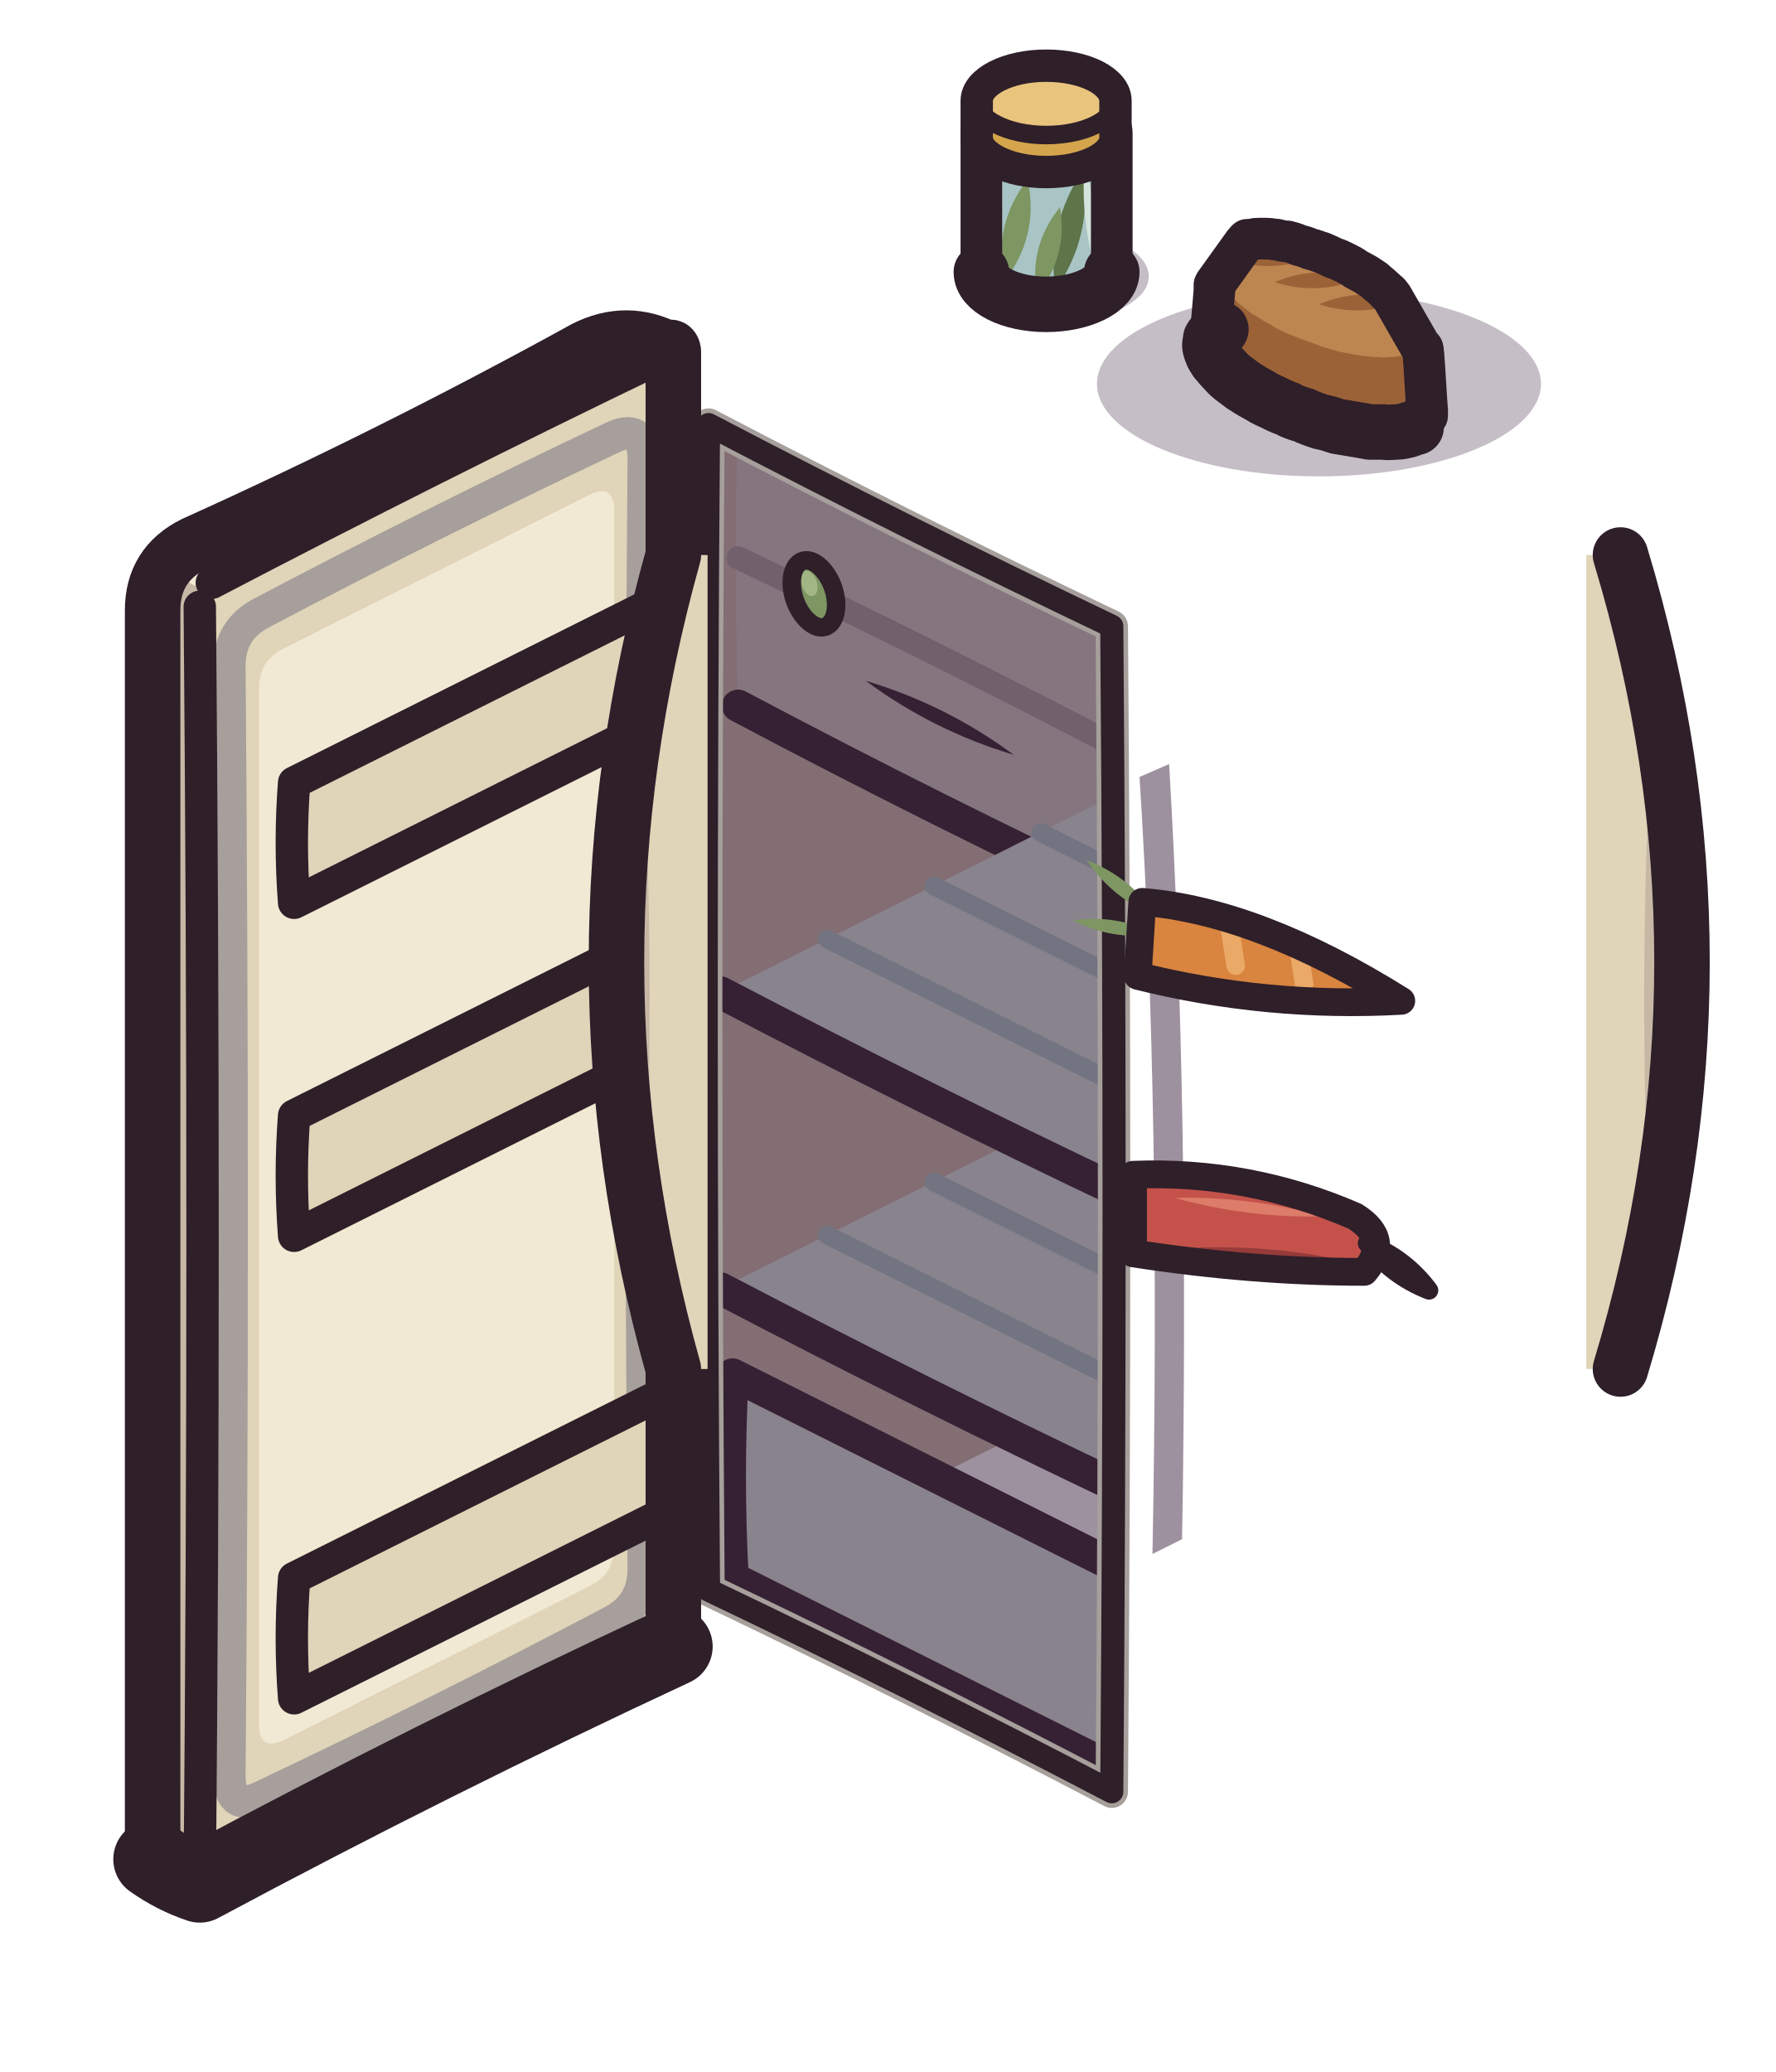
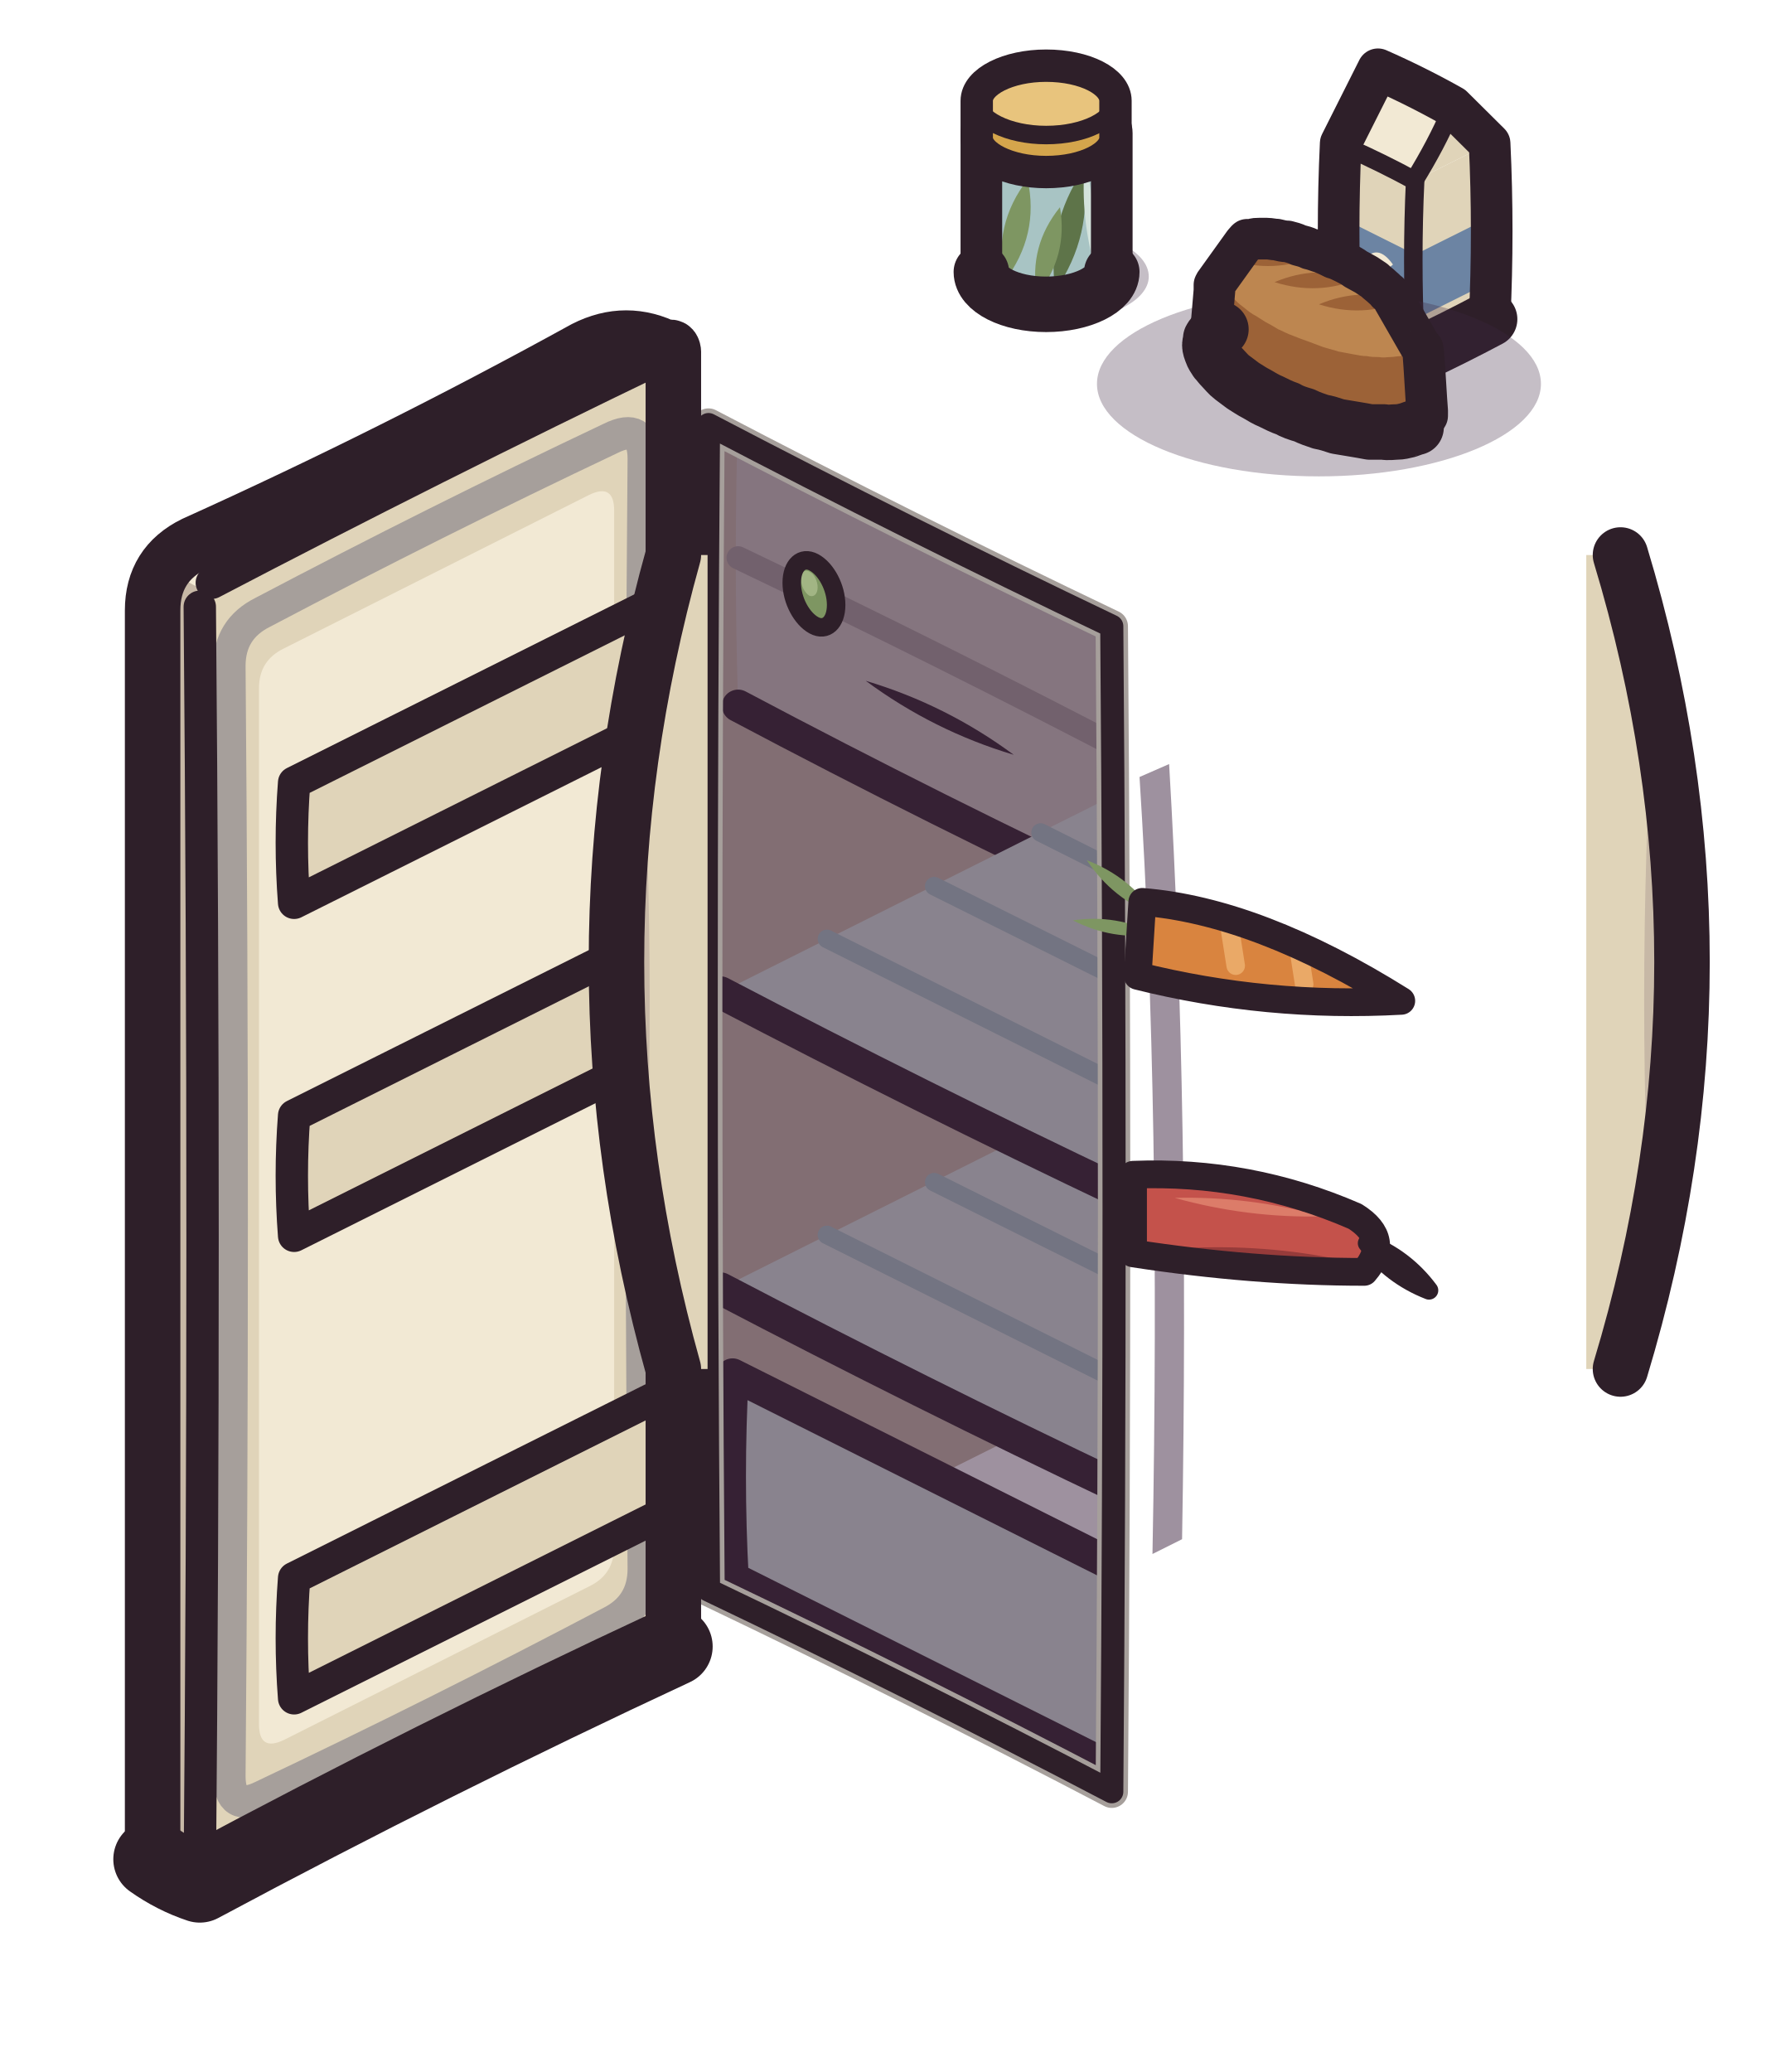
<svg xmlns="http://www.w3.org/2000/svg" viewBox="0 0 192 224" width="192" height="224">
  <defs>
    <clipPath id="fridge-food-cavity">
      <path d="M76.6 171.9L120.2 193.7L120.2 67.7L76.6 45.9L76.6 171.9Z" />
    </clipPath>
  </defs>
  <g id="p-empty" class="st-full-0">
    <g clip-path="url(#fridge-food-cavity)">
      <path d="M124 148.2L167.5 170L167.5 44L124 22.2L124 148.2Z" fill="#f2e9d4" />
      <path d="M124 148.2L76.6 171.9L76.6 45.9L124 22.2L124 148.2Z" fill="#e0d4b9" />
      <path d="M124 148.2L76.6 171.9L76.6 45.9L124 22.2L124 148.2Z" fill="#3f2541" fill-opacity="0.16" />
      <path d="M124 148.2L124 22.2" fill="none" stroke="#6b5263" stroke-width="2.5" stroke-linecap="round" stroke-linejoin="round" />
      <path d="M79.8 76.3L123.4 98.1Q122.9 82.1 123.4 66.1L79.8 44.3Q79.3 60.3 79.8 76.3Z" fill="#cdc6be" />
      <path d="M79.8 76.3Q101.3 87.7 123.4 98.1" fill="none" stroke="#2e1f29" stroke-width="3.5" stroke-linecap="round" stroke-linejoin="round" />
      <path d="M79.8 60.3Q101.8 70.8 123.4 82.1" fill="none" stroke="#a69f9b" stroke-width="2.5" stroke-linecap="round" stroke-linejoin="round" />
      <path d="M93.6 73.6Q102.3 76.2 109.6 81.6Q100.9 79 93.6 73.6Z" fill="#2e1f29" />
      <path d="M124 116.2L167.5 138L121.4 161L77.9 139.3L124 116.2Z" fill="#d4e3dc" />
      <path d="M112.5 122L156 143.8" fill="none" stroke="#a8c4c4" stroke-width="2" stroke-linecap="round" stroke-linejoin="round" />
      <path d="M101 127.8L144.5 149.5" fill="none" stroke="#a8c4c4" stroke-width="2" stroke-linecap="round" stroke-linejoin="round" />
      <path d="M89.4 133.5L133 155.3" fill="none" stroke="#a8c4c4" stroke-width="2" stroke-linecap="round" stroke-linejoin="round" />
      <path d="M77.9 139.3Q99.5 150.6 121.4 161" fill="none" stroke="#2e1f29" stroke-width="3.5" stroke-linecap="round" stroke-linejoin="round" />
      <path d="M124 84.2L167.5 106L121.4 129L77.9 107.3L124 84.2Z" fill="#d4e3dc" />
      <path d="M112.5 90L156 111.8" fill="none" stroke="#a8c4c4" stroke-width="2" stroke-linecap="round" stroke-linejoin="round" />
      <path d="M101 95.8L144.5 117.5" fill="none" stroke="#a8c4c4" stroke-width="2" stroke-linecap="round" stroke-linejoin="round" />
      <path d="M89.4 101.5L133 123.3" fill="none" stroke="#a8c4c4" stroke-width="2" stroke-linecap="round" stroke-linejoin="round" />
      <path d="M77.9 107.3Q99.5 118.6 121.4 129" fill="none" stroke="#2e1f29" stroke-width="3.5" stroke-linecap="round" stroke-linejoin="round" />
      <path d="M79.2 170.6L122.7 192.4Q122.1 181.4 122.7 170.4L79.2 148.6Q78.6 159.6 79.2 170.6Z" fill="#d4e3dc" />
      <path d="M79.2 170.6L122.7 192.4Q122.1 181.4 122.7 170.4L79.2 148.6Q78.6 159.6 79.2 170.6Z" fill="none" stroke="#2e1f29" stroke-width="3.5" stroke-linecap="round" stroke-linejoin="round" />
      <path d="M76.6 171.9L120.2 193.7L120.2 67.7L76.6 45.9L76.6 171.9Z" fill="#3f2541" fill-opacity="0.5" />
    </g>
    <path d="M76.6 171.9Q98.6 182.4 120.2 193.7Q120.7 130.7 120.2 67.7Q98.2 57.2 76.6 45.9Q76.1 108.9 76.6 171.9Z" fill="none" stroke="#a69f9b" stroke-width="3.5" stroke-linecap="round" stroke-linejoin="round" />
    <path d="M76.6 171.9Q98.6 182.4 120.2 193.7Q120.7 130.7 120.2 67.7Q98.2 57.2 76.6 45.9Q76.1 108.9 76.6 171.9Z" fill="none" stroke="#2e1f29" stroke-width="2.5" stroke-linecap="round" stroke-linejoin="round" />
    <path d="M72.2 37.7Q72.7 37.3 72.8 38L72.8 178Q47.6 191.7 21.6 203.6Q19.3 201.8 16.5 201L16.5 66Q16.5 61 21 58.8Q42.5 49.1 63.2 37.7Q67.7 35.4 72.2 37.7Z" fill="#e0d4b9" />
    <path d="M72.8 38L21.6 63.6L20.1 62.8Q16.5 61 20.1 59.3L64.1 37.2Q67.7 35.4 71.3 37.2L72.8 38Z" fill="#f2e9d4" />
    <path d="M66 175.4Q47.4 185.2 28.4 194.2Q24.8 196 24.8 192Q25.3 132 24.8 72Q24.8 68 28.4 66.2Q47 56.4 66 47.4Q69.6 45.6 69.6 49.6Q69.1 109.6 69.6 169.6Q69.6 173.6 66 175.4Z" fill="none" stroke="#a69f9b" stroke-width="3.5" stroke-linecap="round" stroke-linejoin="round" />
    <path d="M63.7 171.5L30.7 188.1Q28 189.4 28 186.4L28 74.4Q28 71.4 30.7 70.1L63.7 53.5Q66.4 52.2 66.4 55.2L66.4 167.2Q66.4 170.2 63.7 171.5Z" fill="#f2e9d4" />
    <path d="M72.8 163.1L31.8 183.6Q31.3 177.1 31.8 170.6L72.8 150.1Q72.3 156.6 72.8 163.1Z" fill="#e0d4b9" />
    <path d="M72.8 163.1L31.8 183.6Q31.3 177.1 31.8 170.6L72.8 150.1Q72.3 156.6 72.8 163.1Z" fill="none" stroke="#2e1f29" stroke-width="3.5" stroke-linecap="round" stroke-linejoin="round" />
    <path d="M72.8 113.1L31.8 133.6Q31.3 127.1 31.8 120.6L72.8 100.1Q72.3 106.6 72.8 113.1Z" fill="#e0d4b9" />
    <path d="M72.8 113.1L31.8 133.6Q31.3 127.1 31.8 120.6L72.8 100.1Q72.3 106.6 72.8 113.1Z" fill="none" stroke="#2e1f29" stroke-width="3.5" stroke-linecap="round" stroke-linejoin="round" />
    <path d="M72.8 77.1L31.8 97.6Q31.3 91.1 31.8 84.6L72.8 64.1Q72.3 70.6 72.8 77.1Z" fill="#e0d4b9" />
    <path d="M72.8 77.1L31.8 97.6Q31.3 91.1 31.8 84.6L72.8 64.1Q72.3 70.6 72.8 77.1Z" fill="none" stroke="#2e1f29" stroke-width="3.5" stroke-linecap="round" stroke-linejoin="round" />
    <path d="M21.6 203.6L16.5 201L16.5 65Q16.5 61 20.1 62.8L21.6 63.6L21.6 203.6Z" fill="#3f2541" fill-opacity="0.16" />
    <path d="M21.6 65.6Q22.2 134.1 21.6 202.6" fill="none" stroke="#2e1f29" stroke-width="3.5" stroke-linecap="round" stroke-linejoin="round" />
    <path d="M71.5 38.6Q47 50.4 22.9 63" fill="none" stroke="#2e1f29" stroke-width="3.5" stroke-linecap="round" stroke-linejoin="round" />
    <path d="M72.2 37.7Q72.7 37.3 72.8 38L72.8 178Q47.6 191.7 21.6 203.6Q19.3 201.8 16.5 201L16.5 66Q16.5 61 21 58.8Q42.5 49.1 63.2 37.7Q67.7 35.4 72.2 37.7Z" fill="none" stroke="#2e1f29" stroke-width="6" stroke-linecap="round" stroke-linejoin="round" />
    <path d="M72.8 178Q46.8 190.1 21.6 203.6Q18.9 202.7 16.5 201" fill="none" stroke="#2e1f29" stroke-width="8.5" stroke-linecap="round" stroke-linejoin="round" />
  </g>
  <g id="p-bulge" class="st-full-4">
    <path d="M72.8 60Q60.5 104 72.8 148L76.5 148L76.5 60Z" fill="#e0d4b9" />
    <path d="M175.2 60Q188.5 104 175.2 148L171.5 148L171.5 60Z" fill="#e0d4b9" />
    <path d="M69 72Q67.3 104 69.5 136Q71.2 104 69 72Z" fill="#3f2541" fill-opacity="0.16" />
    <path d="M179 72Q176.8 104 178.5 136Q180.7 104 179 72Z" fill="#3f2541" fill-opacity="0.16" />
    <path d="M72.8 60Q60.5 104 72.8 148" fill="none" stroke="#2e1f29" stroke-width="6" stroke-linecap="round" stroke-linejoin="round" />
    <path d="M175.2 60Q188.5 104 175.2 148" fill="none" stroke="#2e1f29" stroke-width="6" stroke-linecap="round" stroke-linejoin="round" />
  </g>
  <g id="p-sticking" class="st-full-4">
    <path d="M123.2 84Q125.5 120 124.6 168L127.8 166.4Q128.6 120 126.4 82.6Z" fill="#3f2541" fill-opacity="0.5" />
    <path d="M125 99Q122.2 94.8 117.5 93Q120.3 97.2 125 99Z" fill="#7e9662" />
    <path d="M125 101Q120.7 98.8 116 99.5Q120.3 101.7 125 101Z" fill="#7e9662" />
    <path d="M123.5 97.5Q136 98.5 151.5 108.2Q137 109 123 105.5Z" fill="#d9843f" />
    <path d="M133 100.6L133.6 104.4M140.5 103.2L141 106.4" fill="none" stroke="#eaa967" stroke-width="2" stroke-linecap="round" stroke-linejoin="round" />
    <path d="M123.5 97.5Q136 98.5 151.5 108.2Q137 109 123 105.5Z" fill="none" stroke="#2e1f29" stroke-width="3" stroke-linecap="round" stroke-linejoin="round" />
    <path d="M122.5 127Q135 126.5 146.5 131.5Q150.5 134 147.5 137.5Q135.5 137.5 122.5 135.5Z" fill="#c4524b" />
    <path d="M127 129.5Q134.9 131.7 143 131.5Q135.1 129.3 127 129.5Z" fill="#dc7c69" />
    <path d="M127 135Q135.4 136.6 144 136Q135.6 134.4 127 135Z" fill="#963b3a" />
    <path d="M122.5 127Q135 126.5 146.5 131.5Q150.5 134 147.5 137.5Q135.5 137.5 122.5 135.5Z" fill="none" stroke="#2e1f29" stroke-width="3" stroke-linecap="round" stroke-linejoin="round" />
    <path d="M147.8 134.4Q150.4 137.9 154.5 139.5Q151.9 136 147.8 134.4Z" fill="#f2e7d0" />
    <path d="M147.8 134.4Q150.4 137.9 154.5 139.5Q151.9 136 147.8 134.4Z" fill="none" stroke="#2e1f29" stroke-width="2" stroke-linecap="round" stroke-linejoin="round" />
  </g>
  <g id="p-led" class="st-full-1 st-full-2 st-full-3 st-full-4">
    <path d="M90.4 65.4C90.4 63.5 89.3 61.5 88 60.8C86.7 60.1 85.6 61.1 85.6 63C85.6 64.9 86.7 66.9 88 67.6C89.3 68.3 90.4 67.3 90.4 65.4Z" fill="#7e9662" />
    <path d="M88.4 63.5C88.4 62.8 88 62 87.5 61.8C87 61.5 86.6 61.9 86.6 62.6C86.6 63.3 87 64.1 87.5 64.4C88 64.6 88.4 64.2 88.4 63.5Z" fill="#a2b584" />
    <path d="M90.4 65.4C90.4 63.5 89.3 61.5 88 60.8C86.7 60.1 85.6 61.1 85.6 63C85.6 64.9 86.7 66.9 88 67.6C89.3 68.3 90.4 67.3 90.4 65.4Z" fill="none" stroke="#2e1f29" stroke-width="2" stroke-linecap="round" stroke-linejoin="round" />
  </g>
-   <g id="p-jar" class="st-full-2 st-full-3 st-full-4">
+   <g id="p-jar" class="st-full-1 st-full-2 st-full-3 st-full-4">
    <path d="M124.2 29.9C124.2 32.5 119.9 34.7 114.6 34.7C109.3 34.7 105.1 32.5 105.1 29.9C105.1 27.2 109.3 25 114.6 25C119.9 25 124.2 27.2 124.2 29.9Z" fill="#3f2541" fill-opacity="0.3" />
    <path d="M106.1 14.4L106.1 29.4C106.1 31.3 109.2 32.9 113.1 32.9C117 32.9 120.2 31.3 120.2 29.4L120.2 14.4C120.2 12.4 117 10.8 113.1 10.8C109.2 10.8 106.1 12.4 106.1 14.4Z" fill="#a8c4c4" />
    <path d="M108.6 30.4Q112.4 25.4 111.1 19.4Q107.3 24.3 108.6 30.4Z" fill="#7e9662" />
    <path d="M114.1 31.4Q118.2 25.4 117.1 18.4Q113.1 24.3 114.1 31.4Z" fill="#5e7449" />
    <path d="M112.1 31.9Q115.5 27.7 114.6 22.4Q111.2 26.6 112.1 31.9Z" fill="#7e9662" />
    <path d="M117.3 17.4Q116.8 22.7 118.1 27.9Q118.6 22.5 117.3 17.4Z" fill="#d4e3dc" />
    <path d="M106.1 14.4L106.1 29.4C106.1 31.3 109.2 32.9 113.1 32.9C117 32.9 120.2 31.3 120.2 29.4L120.2 14.4C120.2 12.4 117 10.8 113.1 10.8C109.2 10.8 106.1 12.4 106.1 14.4Z" fill="none" stroke="#2e1f29" stroke-width="4.5" stroke-linecap="round" stroke-linejoin="round" />
    <path d="M106.1 29.4C106.1 31.3 109.2 32.9 113.1 32.9C117 32.9 120.2 31.3 120.2 29.4" fill="none" stroke="#2e1f29" stroke-width="6" stroke-linecap="round" stroke-linejoin="round" />
    <path d="M105.6 10.9L105.6 14.9C105.6 16.9 109 18.6 113.1 18.6C117.3 18.6 120.6 16.9 120.6 14.9L120.6 10.9C120.6 8.8 117.3 7.1 113.1 7.1C109 7.1 105.6 8.8 105.6 10.9Z" fill="#d4a54c" />
    <path d="M120.6 10.9C120.6 12.9 117.3 14.6 113.1 14.6C109 14.6 105.6 12.9 105.6 10.9C105.6 8.8 109 7.1 113.1 7.1C117.3 7.1 120.6 8.8 120.6 10.9Z" fill="#e8c47d" />
    <path d="M105.6 10.9C105.6 12.9 109 14.6 113.1 14.6C117.3 14.6 120.6 12.9 120.6 10.9" fill="none" stroke="#2e1f29" stroke-width="2" stroke-linecap="round" stroke-linejoin="round" />
    <path d="M105.6 10.9L105.6 14.9C105.6 16.9 109 18.6 113.1 18.6C117.3 18.6 120.6 16.9 120.6 14.9L120.6 10.9C120.6 8.8 117.3 7.1 113.1 7.1C109 7.1 105.6 8.8 105.6 10.9Z" fill="none" stroke="#2e1f29" stroke-width="3.5" stroke-linecap="round" stroke-linejoin="round" />
  </g>
-   <g id="p-bread" class="st-full-3 st-full-4">
+   <g id="p-carton" class="st-full-3 st-full-4">
+     <path d="M142.5 34.5Q147.8 31.7 153 29.2Q158.3 31.7 163.5 34.5Q158.3 37.3 153 39.8Q147.8 37.3 142.5 34.5Z" fill="#3f2541" fill-opacity="0.3" />
+     <path d="M144.95 34.5L153 38.52L153 19.52L144.95 15.5Z" fill="#e0d4b9" />
+     <path d="M153 38.52L161.05 34.5L161.05 15.5L153 19.52Z" fill="#e0d4b9" />
+     <path d="M153 19.52L161.05 15.5L157.03 11.51Z" fill="#e0d4b9" />
+     <path d="M144.95 15.5L153 19.52L157.03 11.51L148.98 7.49Z" fill="#f2e9d4" />
+     <path d="M144.95 30.5L153 34.52L153 27.52L144.95 23.5Z" fill="#6c84a3" />
+     <path d="M153 34.52L161.05 30.5L161.05 23.5L153 27.52Z" fill="#6c84a3" />
+     <path d="M147.4 28.2Q148.9 26.2 150.6 28.6Q148.9 30.1 147.4 28.2Z" fill="#f2e9d4" />
+     <path d="M153 19.52Q152.6 28 153 36.8" fill="none" stroke="#2e1f29" stroke-width="2" stroke-linecap="round" stroke-linejoin="round" />
+     <path d="M145.8 16Q149.4 17.6 152.9 19.5Q155.3 15.6 156.8 12.1" fill="none" stroke="#2e1f29" stroke-width="2" stroke-linecap="round" stroke-linejoin="round" />
+     <path d="M144.95 34.5Q144.5 25 144.95 15.5L148.98 7.49Q153.1 9.3 157.03 11.51L161.05 15.5Q161.5 25 161.05 34.5Q157.1 36.6 153 38.52Q148.9 36.6 144.95 34.5Z" fill="none" stroke="#2e1f29" stroke-width="4.5" stroke-linecap="round" stroke-linejoin="round" />
+     <path d="M144.95 34.5Q148.9 36.6 153 38.52Q157.1 36.6 161.05 34.5" fill="none" stroke="#2e1f29" stroke-width="6" stroke-linecap="round" stroke-linejoin="round" />
+   </g>
+   <g id="p-bread" class="st-full-2 st-full-3 st-full-4">
    <path d="M166.6 41.5C166.6 47 155.8 51.5 142.6 51.5C129.3 51.5 118.6 47 118.6 41.5C118.6 36 129.3 31.5 142.6 31.5C155.8 31.5 166.6 36 166.6 41.5Z" fill="#3f2541" fill-opacity="0.3" />
    <path d="M130.8 37.3C130.9 36.2 131.2 32.5 131.3 31.4C131.3 30.3 131.3 31 131.3 30.8C131.4 30.6 131.2 30.9 131.7 30.2C132.2 29.5 134 27 134.5 26.3C135.1 25.6 134.7 26.1 134.9 26C135 26 135.2 25.9 135.4 25.9C135.6 25.8 135.9 25.8 136.1 25.8C136.4 25.8 136.7 25.8 137 25.8C137.3 25.8 137.7 25.9 138 25.9C138.4 26 138.8 26.1 139.2 26.1C139.6 26.2 140 26.3 140.4 26.5C140.8 26.6 141.2 26.7 141.6 26.9C142.1 27 142.5 27.2 142.9 27.3C143.4 27.5 143.8 27.7 144.2 27.9C144.6 28 145 28.2 145.4 28.4C145.8 28.6 146.2 28.8 146.6 29.1C147 29.3 147.3 29.5 147.7 29.7C148 29.9 148.3 30.1 148.6 30.3C148.9 30.6 149.2 30.8 149.4 31C149.6 31.2 149.9 31.4 150 31.6C150.2 31.8 149.9 31.3 150.5 32.1C151 33 152.7 35.9 153.2 36.8C153.7 37.7 153.6 37.4 153.7 37.6C153.8 37.9 153.8 37.2 153.9 38.4C154 39.5 154.2 43.3 154.3 44.4C154.3 45.5 154.3 44.9 154.2 45.1C154.1 45.3 154 45.5 153.8 45.7C153.6 45.9 153.4 46 153.1 46.2C152.9 46.3 152.5 46.4 152.2 46.5C151.8 46.6 151.4 46.7 151 46.7C150.6 46.7 150.1 46.8 149.6 46.7C149.2 46.7 148.6 46.7 148.1 46.7C147.6 46.6 147 46.5 146.4 46.4C145.8 46.3 145.2 46.2 144.6 46.1C144 45.9 143.4 45.7 142.8 45.6C142.2 45.4 141.6 45.2 141 44.9C140.3 44.7 139.7 44.5 139.2 44.2C138.6 44 138 43.7 137.4 43.4C136.9 43.2 136.4 42.9 135.9 42.6C135.3 42.3 134.9 42 134.4 41.7C134 41.4 133.6 41.1 133.2 40.8C132.8 40.5 132.5 40.1 132.2 39.8C131.9 39.5 131.7 39.2 131.5 39C131.3 38.7 131.1 38.4 131 38.1C130.9 37.8 130.8 38.5 130.8 37.3Z" fill="#9c6237" />
    <path d="M132 30.1C132 29.9 132 29.7 132.1 29.5C132.1 29.3 132 29.5 132.4 29C132.8 28.5 134.1 26.8 134.5 26.3C134.9 25.8 134.7 26.1 134.9 26C135 26 135.2 25.9 135.4 25.9C135.6 25.8 135.9 25.8 136.1 25.8C136.4 25.8 136.7 25.8 137 25.8C137.3 25.8 137.7 25.9 138 25.9C138.4 26 138.8 26.1 139.2 26.1C139.6 26.2 140 26.3 140.4 26.5C140.8 26.6 141.2 26.7 141.6 26.9C142.1 27 142.5 27.2 142.9 27.3C143.4 27.5 143.8 27.7 144.2 27.9C144.6 28 145 28.2 145.4 28.4C145.8 28.6 146.2 28.8 146.6 29.1C147 29.3 147.3 29.5 147.7 29.7C148 29.9 148.3 30.1 148.6 30.3C148.9 30.6 149.2 30.8 149.4 31C149.6 31.2 149.9 31.4 150 31.6C150.2 31.8 150.1 31.5 150.5 32.1C150.9 32.7 152 34.6 152.4 35.2C152.8 35.9 152.8 35.7 152.9 36C153 36.2 153.1 36.5 153.1 36.7C153.1 36.9 153.1 37.1 153 37.3C153 37.5 152.9 37.6 152.7 37.8C152.6 37.9 152.4 38.1 152.2 38.2C151.9 38.3 151.7 38.4 151.4 38.5C151.1 38.5 150.7 38.6 150.3 38.6C150 38.6 149.6 38.7 149.1 38.6C148.7 38.6 148.2 38.6 147.8 38.5C147.3 38.5 146.8 38.4 146.3 38.3C145.8 38.2 145.2 38.1 144.7 38C144.1 37.8 143.6 37.7 143 37.5C142.5 37.3 141.9 37.1 141.4 36.9C140.8 36.7 140.3 36.5 139.8 36.3C139.2 36.1 138.7 35.8 138.2 35.6C137.7 35.3 137.2 35 136.8 34.8C136.3 34.5 135.9 34.2 135.5 34C135 33.7 134.7 33.4 134.3 33.1C134 32.9 133.7 32.6 133.4 32.3C133.1 32 132.9 31.8 132.7 31.5C132.5 31.3 132.3 31 132.2 30.8C132.1 30.5 132.1 30.3 132 30.1Z" fill="#bd8650" />
    <path d="M133 28.1Q137.7 29.6 142.2 27.7Q137.5 26.2 133 28.1Z" fill="#9c6237" />
    <path d="M137.8 30.5Q142.5 32 147 30.1Q142.3 28.6 137.8 30.5Z" fill="#9c6237" />
    <path d="M142.6 32.9Q147.3 34.4 151.8 32.5Q147.1 31 142.6 32.9Z" fill="#9c6237" />
    <path d="M130.8 37.3C130.9 36.2 131.2 32.5 131.3 31.4C131.3 30.3 131.3 31 131.3 30.8C131.4 30.6 131.2 30.9 131.7 30.2C132.2 29.5 134 27 134.5 26.3C135.1 25.6 134.7 26.1 134.9 26C135 26 135.2 25.9 135.4 25.9C135.6 25.8 135.9 25.8 136.1 25.8C136.4 25.8 136.7 25.8 137 25.8C137.3 25.8 137.7 25.9 138 25.9C138.4 26 138.8 26.1 139.2 26.1C139.6 26.2 140 26.3 140.4 26.5C140.8 26.6 141.2 26.7 141.6 26.9C142.1 27 142.5 27.2 142.9 27.3C143.4 27.5 143.8 27.7 144.2 27.9C144.6 28 145 28.2 145.4 28.4C145.8 28.6 146.2 28.8 146.6 29.1C147 29.3 147.3 29.5 147.7 29.7C148 29.9 148.3 30.1 148.6 30.3C148.9 30.6 149.2 30.8 149.4 31C149.6 31.2 149.9 31.4 150 31.6C150.2 31.8 149.9 31.3 150.5 32.1C151 33 152.7 35.9 153.2 36.8C153.7 37.7 153.6 37.4 153.7 37.6C153.8 37.9 153.8 37.2 153.9 38.4C154 39.5 154.2 43.3 154.3 44.4C154.3 45.5 154.3 44.9 154.2 45.1C154.1 45.3 154 45.5 153.8 45.7C153.6 45.9 153.4 46 153.1 46.2C152.9 46.3 152.5 46.4 152.2 46.5C151.8 46.6 151.4 46.7 151 46.7C150.6 46.7 150.1 46.8 149.6 46.7C149.2 46.7 148.6 46.7 148.1 46.7C147.6 46.6 147 46.5 146.4 46.4C145.8 46.3 145.2 46.2 144.6 46.1C144 45.9 143.4 45.7 142.8 45.6C142.2 45.4 141.6 45.2 141 44.9C140.3 44.7 139.7 44.5 139.2 44.2C138.6 44 138 43.7 137.4 43.4C136.9 43.2 136.4 42.9 135.9 42.6C135.3 42.3 134.9 42 134.4 41.7C134 41.4 133.6 41.1 133.2 40.8C132.8 40.5 132.5 40.1 132.2 39.8C131.9 39.5 131.7 39.2 131.5 39C131.3 38.7 131.1 38.4 131 38.1C130.9 37.8 130.8 38.5 130.8 37.3Z" fill="none" stroke="#2e1f29" stroke-width="4.5" stroke-linecap="round" stroke-linejoin="round" />
    <path d="M153.1 46.2C153 46.2 152.5 46.4 152.2 46.5C151.8 46.6 151.4 46.7 151 46.7C150.6 46.7 150.1 46.8 149.6 46.7C149.2 46.7 148.6 46.7 148.1 46.7C147.6 46.6 147 46.5 146.4 46.4C145.8 46.3 145.2 46.2 144.6 46.1C144 45.9 143.4 45.7 142.8 45.6C142.2 45.4 141.6 45.2 141 44.9C140.3 44.7 139.7 44.5 139.2 44.2C138.6 44 138 43.7 137.4 43.4C136.9 43.2 136.4 42.9 135.9 42.6C135.3 42.3 134.9 42 134.4 41.7C134 41.4 133.6 41.1 133.2 40.8C132.8 40.5 132.5 40.1 132.2 39.8C131.9 39.5 131.7 39.2 131.5 39C131.3 38.7 131.1 38.4 131 38.1C130.9 37.8 130.8 37.6 130.8 37.3C130.8 37.1 130.9 36.9 130.9 36.6C131 36.4 131.2 36.2 131.3 36.1C131.5 35.9 131.9 35.7 132 35.6" fill="none" stroke="#2e1f29" stroke-width="6" stroke-linecap="round" stroke-linejoin="round" />
  </g>
</svg>
